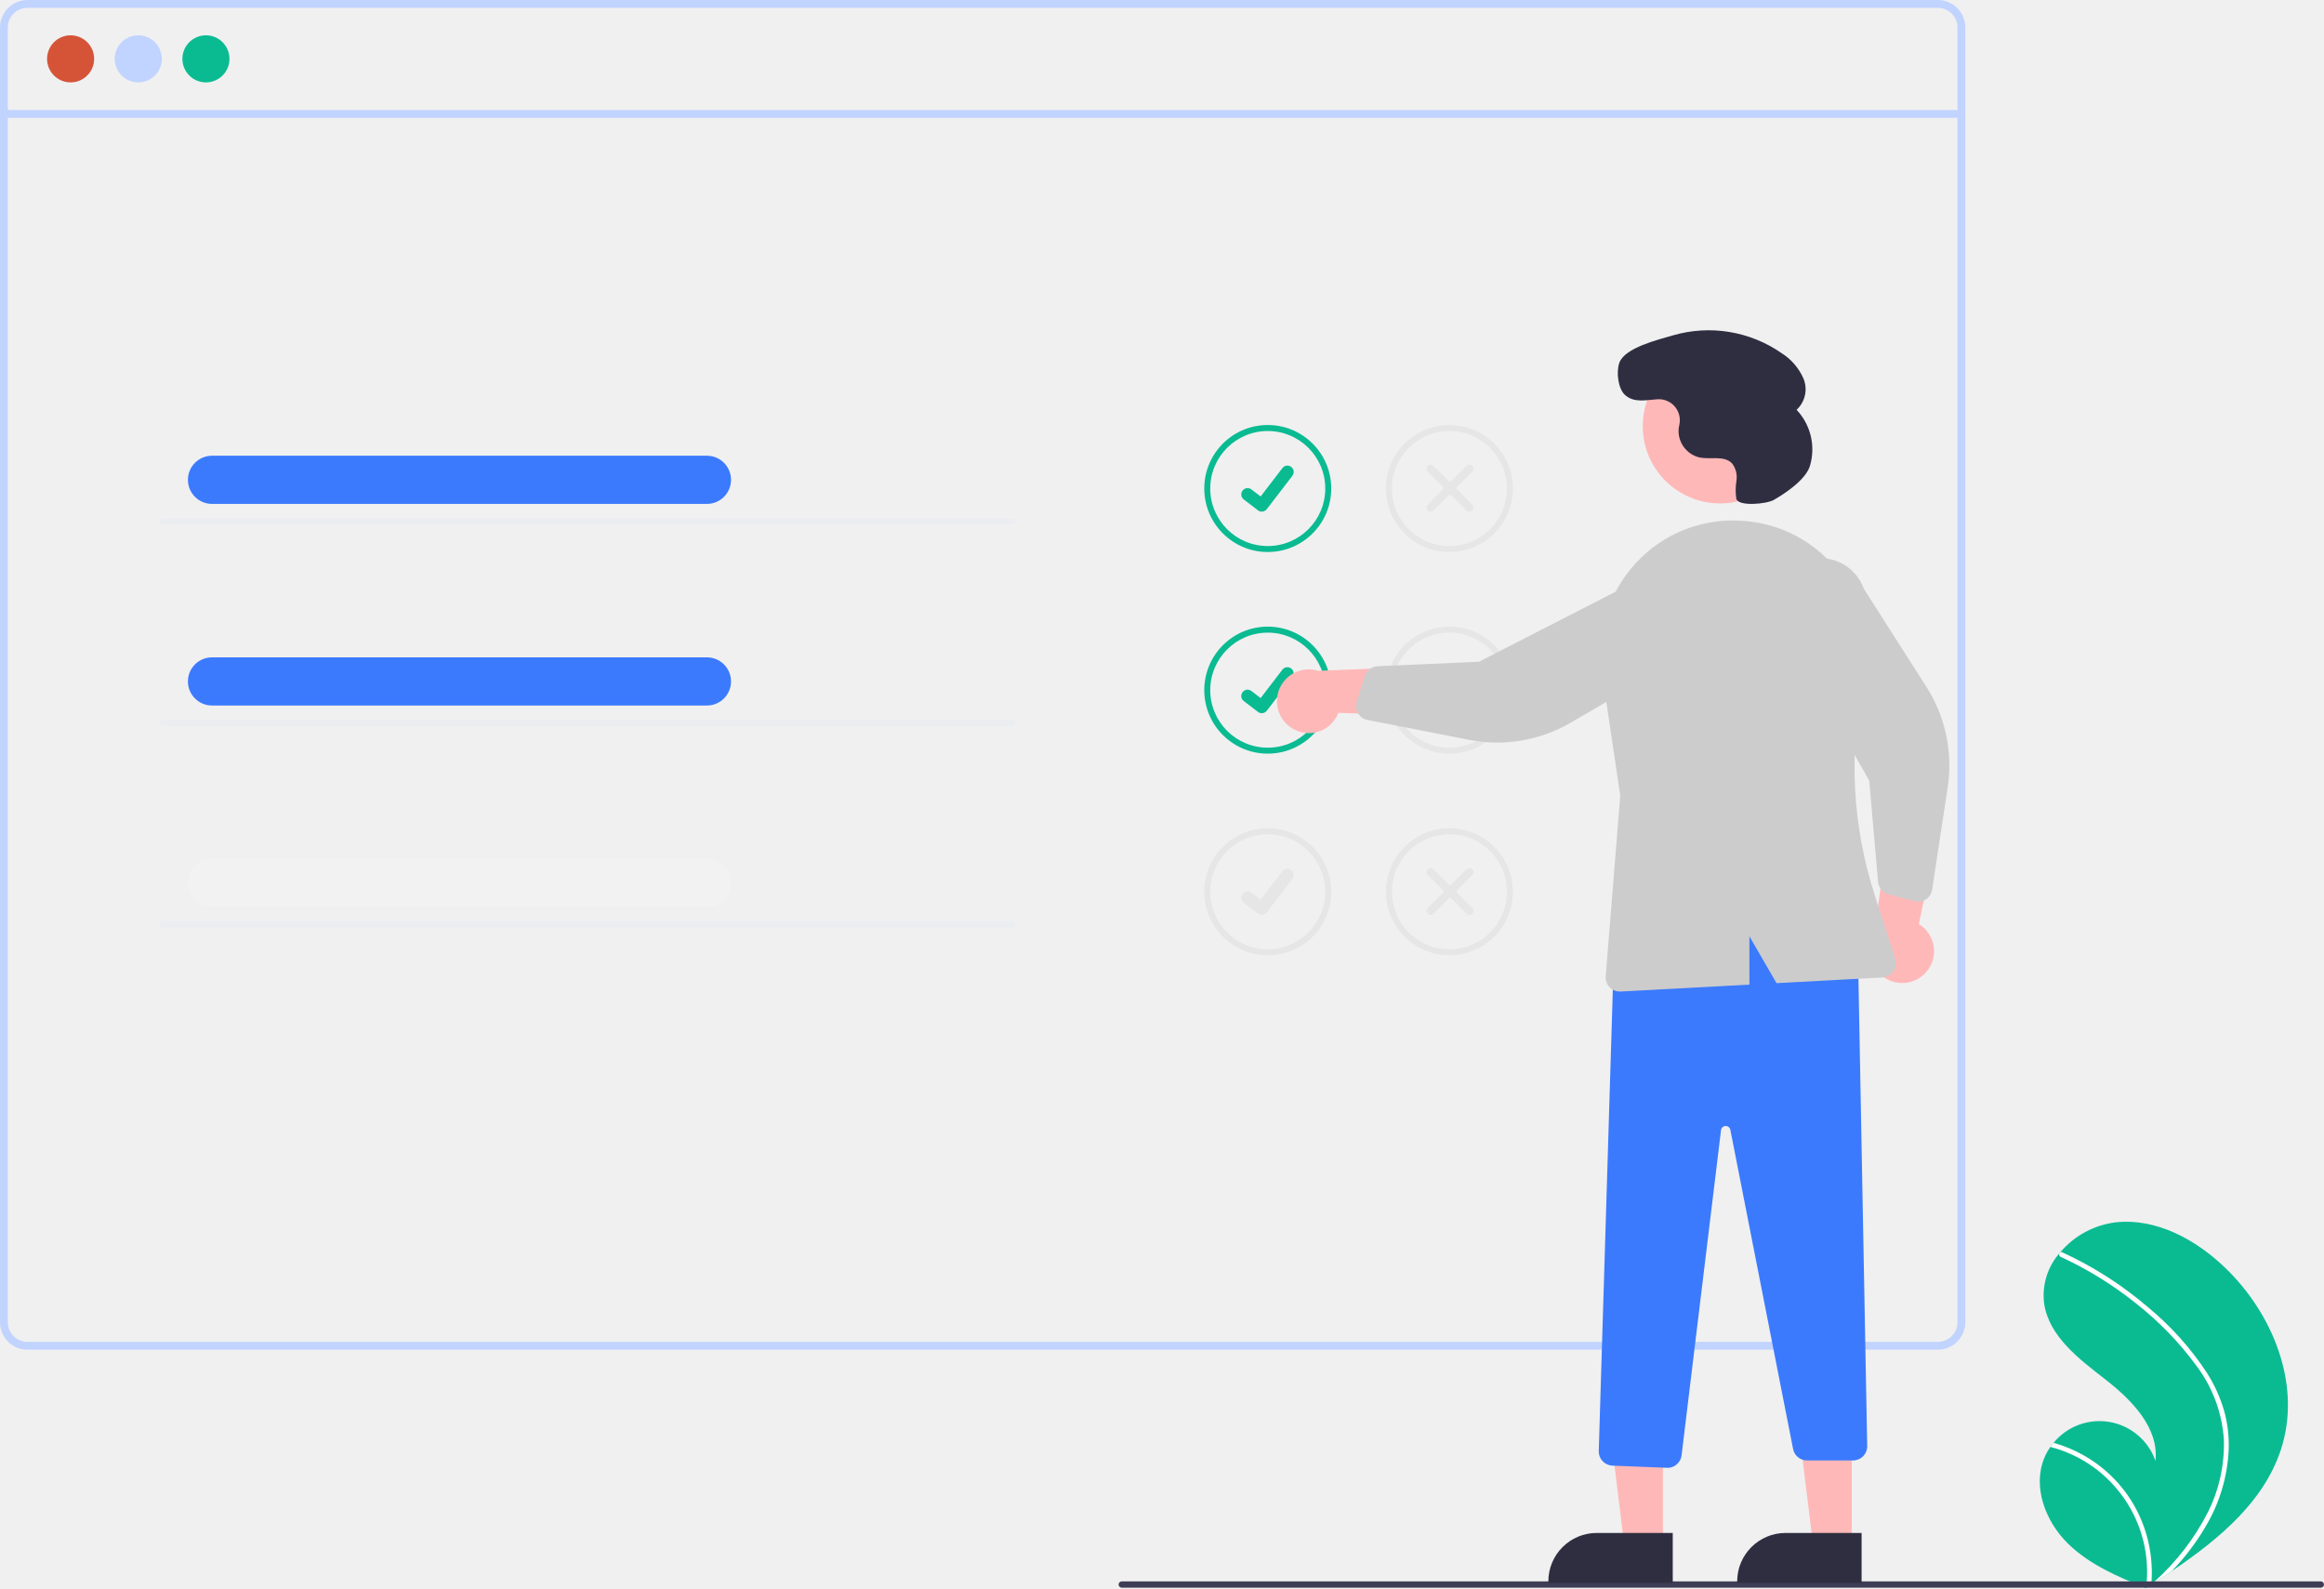
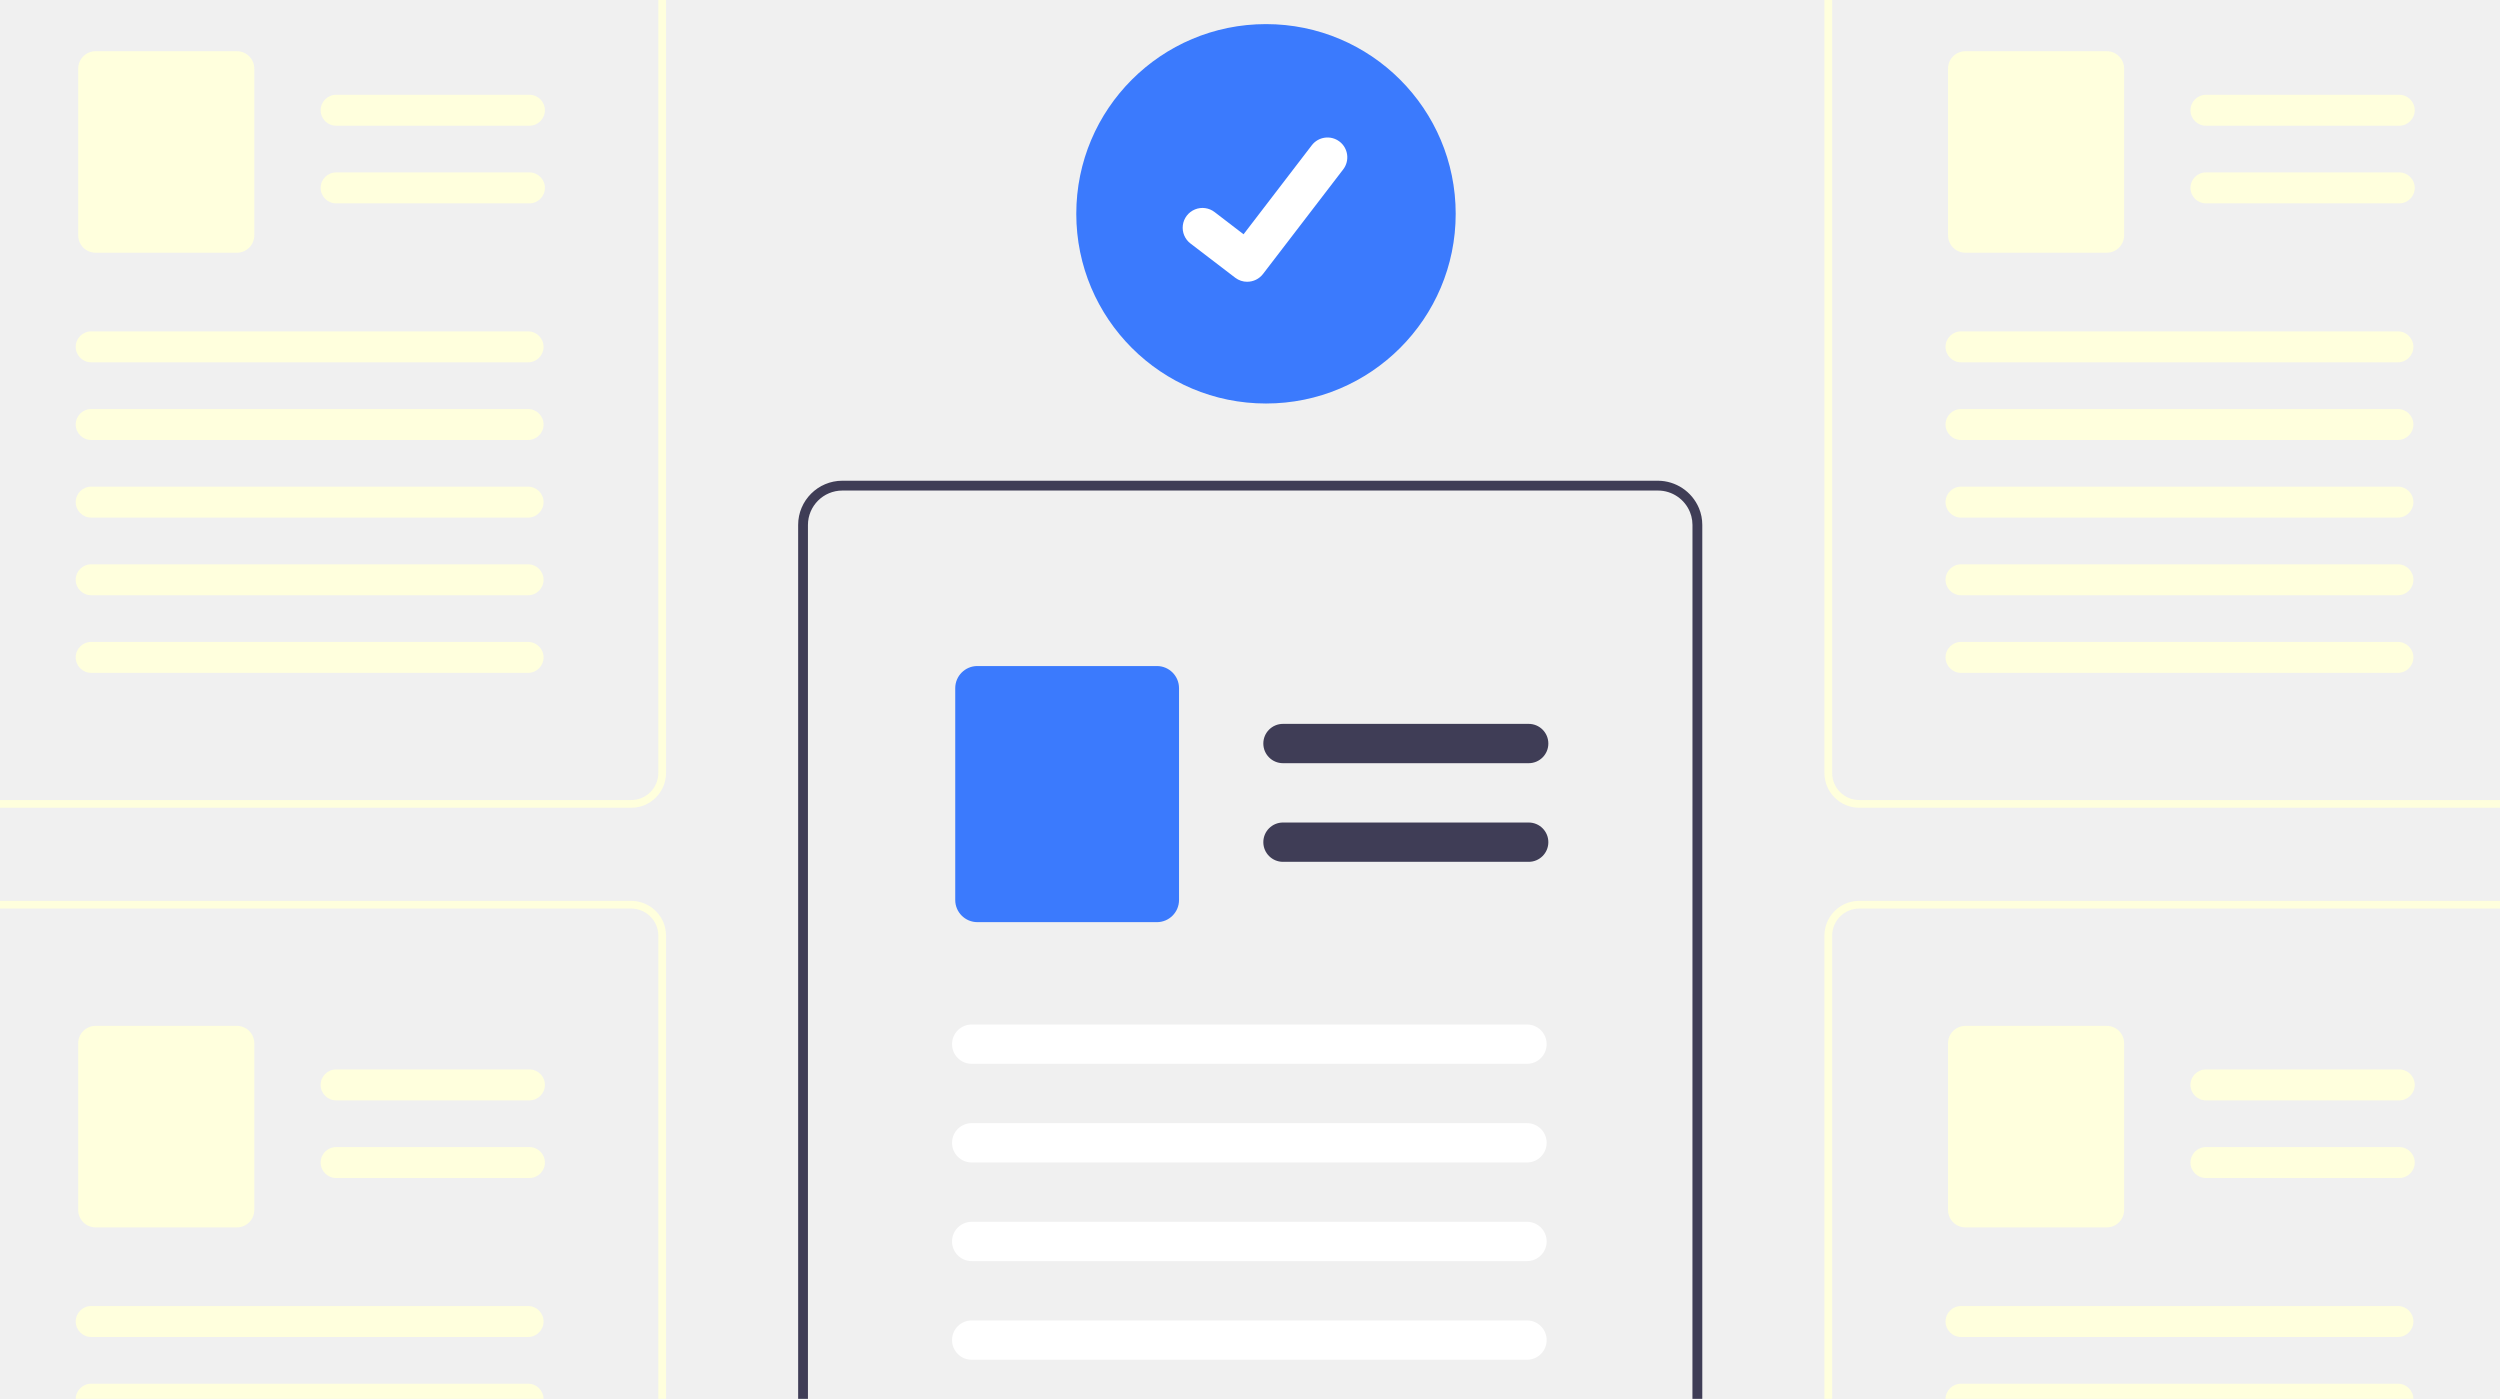
- <svg xmlns="http://www.w3.org/2000/svg" width="319.291" height="218.21" viewBox="0 0 319.291 218.21">
-   <g id="custom_illustration" transform="translate(0)">
-     <path id="Path_184" data-name="Path 184" d="M912.244,616.4c-2.184,7.578-8.563,12.883-15.217,17.39q-1.394.944-2.788,1.845l-.019.011c-.045.029-.09.057-.131.086l-.574.37.1.047s.1.055-.01.009l-.1-.041c-3.865-1.559-7.8-3.233-10.761-6.153-3.073-3.033-4.869-7.789-3.2-11.773a7.606,7.606,0,0,1,.824-1.478c.135-.193.28-.378.432-.559a8.153,8.153,0,0,1,14,2.478c.489-4.551-3.264-8.364-6.876-11.177s-7.719-5.874-8.417-10.4a8.821,8.821,0,0,1,2.081-6.918c.049-.06.1-.119.15-.177a11.9,11.9,0,0,1,7.648-4.1c5.54-.576,10.922,2.357,14.947,6.209C910.811,598.265,914.728,607.785,912.244,616.4Z" transform="translate(-598.663 -417.967)" fill="#0abb92" />
-     <path id="Path_185" data-name="Path 185" d="M903.745,611.941a20.23,20.23,0,0,1,2.423,5.345,17.558,17.558,0,0,1,.607,5.187,22.5,22.5,0,0,1-2.947,10.241,32.389,32.389,0,0,1-4.886,6.529q-1.394.944-2.788,1.845c-.006,0-.013.009-.019.012-.045.029-.089.057-.131.086l-.574.37s.207.1.095.056l-.1-.041a17.745,17.745,0,0,0-13.143-19.4c.135-.193.28-.378.432-.559a18.724,18.724,0,0,1,3.09,1.169,18.343,18.343,0,0,1,8.294,8,18.754,18.754,0,0,1,2.042,10.292c.159-.144.318-.291.472-.437a32.887,32.887,0,0,0,7.312-9.509,20.936,20.936,0,0,0,2.192-9.905,18.921,18.921,0,0,0-3.794-10.225,43.817,43.817,0,0,0-8.307-8.561,49.8,49.8,0,0,0-10.331-6.378.358.358,0,0,1-.18-.459.3.3,0,0,1,.15-.177.265.265,0,0,1,.23.01c.456.21.908.422,1.357.644a50.359,50.359,0,0,1,10.4,6.863A40.541,40.541,0,0,1,903.745,611.941Z" transform="translate(-600.577 -423.419)" fill="#fff" />
-     <path id="Path_186" data-name="Path 186" d="M497.027,197.674H234.562a3.774,3.774,0,0,0-3.77,3.771V379.3a3.774,3.774,0,0,0,3.77,3.771H497.027a3.767,3.767,0,0,0,2.867-1.323.88.88,0,0,0,.082-.1,3.533,3.533,0,0,0,.541-.912,3.679,3.679,0,0,0,.285-1.431V201.445A3.775,3.775,0,0,0,497.027,197.674Zm2.7,181.625a2.67,2.67,0,0,1-.445,1.479,2.788,2.788,0,0,1-1.02.917,2.675,2.675,0,0,1-1.232.3H234.562a2.7,2.7,0,0,1-2.694-2.694V201.445a2.7,2.7,0,0,1,2.694-2.694H497.027a2.7,2.7,0,0,1,2.7,2.694Z" transform="translate(-230.791 -197.674)" fill="#c1d3ff" />
-     <rect id="Rectangle_225" data-name="Rectangle 225" width="268.933" height="1.078" transform="translate(0.537 15.112)" fill="#c1d3ff" />
-     <circle id="Ellipse_35" data-name="Ellipse 35" cx="3.234" cy="3.234" r="3.234" transform="translate(6.466 4.85)" fill="#d55438" />
-     <circle id="Ellipse_36" data-name="Ellipse 36" cx="3.234" cy="3.234" r="3.234" transform="translate(15.763 4.85)" fill="#c1d3ff" />
-     <circle id="Ellipse_37" data-name="Ellipse 37" cx="3.234" cy="3.234" r="3.234" transform="translate(25.059 4.85)" fill="#0abb92" />
-     <path id="Path_187" data-name="Path 187" d="M622.152,350.133a8.723,8.723,0,1,1,8.723-8.723,8.723,8.723,0,0,1-8.723,8.723Zm0-16.62a7.9,7.9,0,1,0,7.9,7.9,7.9,7.9,0,0,0-7.9-7.9Z" transform="translate(-447.977 -274.308)" fill="#0abb92" />
-     <path id="Path_395" data-name="Path 395" d="M628,351.9a.861.861,0,0,1-.518-.172l-.009-.007-1.953-1.494a.868.868,0,1,1,1.056-1.378l1.265.97,2.989-3.9a.867.867,0,0,1,1.216-.161h0l-.019.026.019-.026a.869.869,0,0,1,.16,1.217l-3.516,4.585a.868.868,0,0,1-.69.338Z" transform="translate(-454.644 -281.623)" fill="#0abb92" />
-     <path id="Path_188" data-name="Path 188" d="M679.877,350.133a8.723,8.723,0,1,1,8.723-8.723A8.723,8.723,0,0,1,679.877,350.133Zm0-16.62a7.9,7.9,0,1,0,7.9,7.9A7.9,7.9,0,0,0,679.877,333.513Z" transform="translate(-480.742 -274.308)" fill="#e6e6e6" />
-     <path id="Path_189" data-name="Path 189" d="M690.345,351.6a.559.559,0,0,1-.79,0l-2.093-2.093a.249.249,0,0,0-.352,0l-2.093,2.093a.558.558,0,1,1-.79-.79l2.093-2.093a.249.249,0,0,0,0-.352l-2.093-2.093a.558.558,0,0,1,.79-.79l2.093,2.093a.249.249,0,0,0,.352,0l2.093-2.093a.558.558,0,0,1,.79.79l-2.093,2.093a.249.249,0,0,0,0,.352l2.093,2.093A.559.559,0,0,1,690.345,351.6Z" transform="translate(-488.069 -281.475)" fill="#e6e6e6" />
-     <path id="Path_190" data-name="Path 190" d="M622.152,414.183a8.723,8.723,0,1,1,8.723-8.723,8.723,8.723,0,0,1-8.723,8.723Zm0-16.62a7.9,7.9,0,1,0,7.9,7.9,7.9,7.9,0,0,0-7.9-7.9Z" transform="translate(-447.977 -310.662)" fill="#0abb92" />
-     <path id="Path_395-2" data-name="Path 395" d="M628,415.945a.862.862,0,0,1-.519-.172l-.009-.007-1.953-1.494a.868.868,0,1,1,1.056-1.378l1.265.97,2.989-3.9a.868.868,0,0,1,1.216-.161h0l-.019.026.019-.026a.869.869,0,0,1,.16,1.217l-3.516,4.585a.868.868,0,0,1-.69.338Z" transform="translate(-454.644 -317.978)" fill="#0abb92" />
-     <path id="Path_191" data-name="Path 191" d="M679.877,414.183a8.723,8.723,0,1,1,8.723-8.723A8.723,8.723,0,0,1,679.877,414.183Zm0-16.62a7.9,7.9,0,1,0,7.9,7.9,7.9,7.9,0,0,0-7.9-7.9Z" transform="translate(-480.742 -310.662)" fill="#e6e6e6" />
-     <path id="Path_192" data-name="Path 192" d="M690.344,415.645a.559.559,0,0,1-.79,0l-2.093-2.093a.249.249,0,0,0-.352,0l-2.093,2.093a.558.558,0,1,1-.79-.79l2.093-2.093a.249.249,0,0,0,0-.352l-2.093-2.093a.558.558,0,0,1,.79-.79l2.093,2.093a.249.249,0,0,0,.352,0l2.093-2.093a.558.558,0,1,1,.79.79l-2.093,2.093a.249.249,0,0,0,0,.352l2.093,2.093a.559.559,0,0,1,0,.79Z" transform="translate(-488.069 -317.83)" fill="#e6e6e6" />
-     <path id="Path_193" data-name="Path 193" d="M622.152,478.232a8.723,8.723,0,1,1,8.723-8.723,8.723,8.723,0,0,1-8.723,8.723Zm0-16.62a7.9,7.9,0,1,0,7.9,7.9,7.9,7.9,0,0,0-7.9-7.9Z" transform="translate(-447.977 -347.017)" fill="#e6e6e6" />
-     <path id="Path_395-3" data-name="Path 395" d="M628,479.995a.861.861,0,0,1-.518-.172l-.009-.007-1.953-1.494a.868.868,0,0,1,1.056-1.378l1.265.97,2.989-3.9a.868.868,0,0,1,1.216-.161h0l-.019.026.019-.026a.869.869,0,0,1,.16,1.217l-3.516,4.585a.868.868,0,0,1-.69.339Z" transform="translate(-454.644 -354.333)" fill="#e6e6e6" />
-     <path id="Path_194" data-name="Path 194" d="M679.877,478.232a8.723,8.723,0,1,1,8.723-8.723A8.723,8.723,0,0,1,679.877,478.232Zm0-16.62a7.9,7.9,0,1,0,7.9,7.9,7.9,7.9,0,0,0-7.9-7.9Z" transform="translate(-480.742 -347.017)" fill="#e6e6e6" />
-     <path id="Path_195" data-name="Path 195" d="M690.344,479.7a.559.559,0,0,1-.79,0l-2.093-2.093a.249.249,0,0,0-.352,0l-2.093,2.093a.558.558,0,1,1-.79-.79l2.093-2.093a.249.249,0,0,0,0-.352l-2.093-2.093a.558.558,0,0,1,.79-.79l2.093,2.093a.249.249,0,0,0,.352,0l2.093-2.093a.558.558,0,1,1,.79.79l-2.093,2.093a.249.249,0,0,0,0,.352l2.093,2.093A.559.559,0,0,1,690.344,479.7Z" transform="translate(-488.069 -354.185)" fill="#e6e6e6" />
-     <path id="Path_196" data-name="Path 196" d="M751.385,700.9H586.641a.432.432,0,0,1,0-.865H751.385a.432.432,0,1,1,0,.865Z" transform="translate(-432.527 -482.813)" fill="#3f3d56" />
-     <path id="Path_197" data-name="Path 197" d="M638.648,417.969a4.348,4.348,0,0,0,6.308-2.16l15.443.514-4.195-6.847-14.022.562a4.372,4.372,0,0,0-3.534,7.931Z" transform="translate(-461.079 -317.894)" fill="#ffb8b8" />
-     <path id="Path_198" data-name="Path 198" d="M832.745,477.987a4.348,4.348,0,0,0-1.021-6.589l3.211-15.114-7.475,2.931-1.9,13.9a4.372,4.372,0,0,0,7.189,4.868Z" transform="translate(-568.103 -344.461)" fill="#ffb8b8" />
-     <path id="Path_199" data-name="Path 199" d="M518.1,464.133h-5.3l-2.522-20.447H518.1Z" transform="translate(-289.634 -251.836)" fill="#ffb8b8" />
-     <path id="Path_200" data-name="Path 200" d="M739.849,691.514H722.756V691.3a6.653,6.653,0,0,1,6.653-6.653h10.44Z" transform="translate(-510.031 -474.079)" fill="#2f2e41" />
-     <path id="Path_201" data-name="Path 201" d="M578.1,464.133h-5.3l-2.522-20.447H578.1Z" transform="translate(-323.69 -251.836)" fill="#ffb8b8" />
-     <path id="Path_202" data-name="Path 202" d="M799.849,691.514H782.756V691.3a6.653,6.653,0,0,1,6.653-6.653h10.44Z" transform="translate(-544.087 -474.079)" fill="#2f2e41" />
-     <path id="Path_203" data-name="Path 203" d="M748.135,565.483l-7.5-.3a1.952,1.952,0,0,1-1.867-2l2.114-69.348.138-.05c13.152-4.758,24.032-4.4,33.263,1.1l.1.062,1.266,67.542a1.946,1.946,0,0,1-1.946,1.983h-6.328a1.95,1.95,0,0,1-1.909-1.57l-8.62-43.849a.649.649,0,0,0-1.28.047l-5.421,44.68a1.957,1.957,0,0,1-1.933,1.711Z" transform="translate(-519.117 -363.863)" fill="#3b7afd" />
-     <circle id="Ellipse_38" data-name="Ellipse 38" cx="10.62" cy="10.62" r="10.62" transform="translate(225.698 47.912)" fill="#ffb8b8" />
-     <path id="Path_204" data-name="Path 204" d="M661.737,398.961a1.948,1.948,0,0,1,0-1.161l1.1-3.525a1.952,1.952,0,0,1,1.772-1.364l13.933-.616,22.605-11.588a6.268,6.268,0,0,1,3.8,11.947l-13.853,8.035a20.052,20.052,0,0,1-13.921,2.333l-13.951-2.733a1.948,1.948,0,0,1-1.3-.913A1.926,1.926,0,0,1,661.737,398.961Z" transform="translate(-475.346 -301.396)" fill="#ccc" />
-     <path id="Path_205" data-name="Path 205" d="M815.128,422.126a1.948,1.948,0,0,1-1.16.05l-3.569-.949a1.952,1.952,0,0,1-1.438-1.712l-1.209-13.894-12.54-22.091a6.268,6.268,0,1,1,11.775-4.3l8.618,13.5a20.052,20.052,0,0,1,2.924,13.809l-2.136,14.055a1.948,1.948,0,0,1-.857,1.335,1.925,1.925,0,0,1-.406.2Z" transform="translate(-550.939 -298.386)" fill="#ccc" />
-     <path id="Path_206" data-name="Path 206" d="M744.139,368.914a18.084,18.084,0,0,1,14.5-5.863q.266.016.531.037h0a18.046,18.046,0,0,1,13.041,7.2,18.317,18.317,0,0,1,3.254,14.764,57.233,57.233,0,0,0,1.512,29.35l2.849,8.846a1.945,1.945,0,0,1-1.748,2.539l-14.565.783-3.727-6.438v6.639l-17.7.952c-.035,0-.07,0-.105,0a1.946,1.946,0,0,1-1.939-2.1l2-24.812-2.51-16.852a18.2,18.2,0,0,1,4.608-15.044Z" transform="translate(-519.437 -291.522)" fill="#ccc" />
-     <path id="Path_207" data-name="Path 207" d="M766.265,325.894c-.983.566-4.87.941-5.147-.159l-.006-.024a8.283,8.283,0,0,1,.023-2.475,3.1,3.1,0,0,0-.589-2.343c-1.05-1.133-2.918-.533-4.436-.819a3.746,3.746,0,0,1-2.914-4c.022-.172.055-.344.094-.516a2.885,2.885,0,0,0-3-3.494c-1.534.088-3.19.553-4.46-.584-.982-.879-1.221-3.166-.79-4.411.725-2.092,5.368-3.187,7.395-3.789a17.564,17.564,0,0,1,14.888,2.443,7.883,7.883,0,0,1,3.022,3.5,3.838,3.838,0,0,1-.948,4.29,7.927,7.927,0,0,1,1.836,7.7C770.63,323.174,767.729,325.052,766.265,325.894Z" transform="translate(-522.566 -257.223)" fill="#2f2e41" />
-     <path id="Path_208" data-name="Path 208" d="M361.81,349.066h-68a3.307,3.307,0,1,1,0-6.614h68a3.307,3.307,0,1,1,0,6.614Z" transform="translate(-264.684 -279.85)" fill="#3b7afd" />
-     <path id="Path_209" data-name="Path 209" d="M398.684,363.134H281.937a.432.432,0,1,1,0-.865H398.684a.432.432,0,1,1,0,.865Z" transform="translate(-259.576 -291.099)" fill="rgba(193,211,255,0.1)" />
-     <path id="Path_210" data-name="Path 210" d="M361.81,413.115h-68a3.307,3.307,0,0,1,0-6.614h68a3.307,3.307,0,0,1,0,6.614Z" transform="translate(-264.684 -316.205)" fill="#3b7afd" />
-     <path id="Path_211" data-name="Path 211" d="M398.684,427.184H281.937a.432.432,0,1,1,0-.865H398.684a.432.432,0,1,1,0,.865Z" transform="translate(-259.576 -327.454)" fill="rgba(193,211,255,0.1)" />
-     <path id="Path_212" data-name="Path 212" d="M361.81,477.165h-68a3.307,3.307,0,1,1,0-6.614h68a3.307,3.307,0,1,1,0,6.614Z" transform="translate(-264.684 -352.56)" fill="#f2f2f2" />
-     <path id="Path_213" data-name="Path 213" d="M398.684,491.234H281.937a.432.432,0,1,1,0-.865H398.684a.432.432,0,1,1,0,.865Z" transform="translate(-259.576 -363.808)" fill="rgba(193,211,255,0.1)" />
+ <svg xmlns="http://www.w3.org/2000/svg" width="529" height="296" viewBox="0 0 529 296">
+   <defs>
+     <clipPath id="clip-path">
+       <path id="Rectangle_387" data-name="Rectangle 387" d="M10,0H519a10,10,0,0,1,10,10V296a0,0,0,0,1,0,0H0a0,0,0,0,1,0,0V10A10,10,0,0,1,10,0Z" fill="#a0ffe6" />
+     </clipPath>
+   </defs>
+   <g id="custom" clip-path="url(#clip-path)">
+     <g id="Group_506" data-name="Group 506" transform="translate(-76.618 -69.607)">
+       <g id="Group_511" data-name="Group 511" transform="translate(67.01 53.985)">
+         <path id="Path_410" data-name="Path 410" d="M350.169,363.2a7.443,7.443,0,0,0-6.8-4.553H207.545A7.366,7.366,0,0,0,200.183,366V537.823a7.366,7.366,0,0,0,7.362,7.362h135.82a7.372,7.372,0,0,0,7.362-7.362V366A7.229,7.229,0,0,0,350.169,363.2Zm-1.076,174.629a5.735,5.735,0,0,1-5.723,5.724H207.545a5.723,5.723,0,0,1-5.723-5.724h0V366a5.735,5.735,0,0,1,5.723-5.723h135.82a5.756,5.756,0,0,1,5.317,3.608,6.357,6.357,0,0,1,.215.646,5.672,5.672,0,0,1,.2,1.478Z" transform="translate(-200.183 -358.643)" fill="#ffd" />
+         <path id="Path_411" data-name="Path 411" d="M306.619,392.532h-40.91a3.273,3.273,0,1,1,0-6.546h40.909a3.273,3.273,0,0,1,0,6.546Z" transform="translate(-184.98 -350.308)" fill="#ffd" />
+         <path id="Path_412" data-name="Path 412" d="M306.619,406.342h-40.91a3.273,3.273,0,1,1,0-6.546h40.909a3.273,3.273,0,0,1,0,6.546Z" transform="translate(-184.98 -347.69)" fill="#ffd" />
+         <path id="Path_413" data-name="Path 413" d="M254.786,421.29h-29.9a3.685,3.685,0,0,1-3.682-3.682v-35.28a3.685,3.685,0,0,1,3.682-3.682h29.9a3.687,3.687,0,0,1,3.682,3.682v35.28A3.685,3.685,0,0,1,254.786,421.29Z" transform="translate(-195.049 -352.189)" fill="#ffd" />
+         <path id="Path_414" data-name="Path 414" d="M316.507,434.618H224.053a3.273,3.273,0,0,1,0-6.546h92.454a3.273,3.273,0,1,1,0,6.546Z" transform="translate(-195.153 -342.329)" fill="#ffd" />
+         <path id="Path_415" data-name="Path 415" d="M316.507,448.432H224.053a3.273,3.273,0,0,1,0-6.546h92.454a3.273,3.273,0,1,1,0,6.546Z" transform="translate(-195.153 -339.71)" fill="#ffd" />
+         <path id="Path_416" data-name="Path 416" d="M316.507,462.237H224.053a3.273,3.273,0,1,1,0-6.546h92.454a3.273,3.273,0,1,1,0,6.546Z" transform="translate(-195.153 -337.092)" fill="#ffd" />
+         <path id="Path_417" data-name="Path 417" d="M316.507,476.05H224.053a3.273,3.273,0,0,1,0-6.546h92.454a3.273,3.273,0,1,1,0,6.546Z" transform="translate(-195.153 -334.473)" fill="#ffd" />
+         <path id="Path_418" data-name="Path 418" d="M316.507,489.856H224.053a3.273,3.273,0,1,1,0-6.546h92.454a3.273,3.273,0,1,1,0,6.546Z" transform="translate(-195.153 -331.856)" fill="#ffd" />
+       </g>
+       <g id="Group_512" data-name="Group 512" transform="translate(67.01 260.223)">
+         <path id="Path_410-2" data-name="Path 410" d="M350.169,363.2a7.443,7.443,0,0,0-6.8-4.553H207.545A7.366,7.366,0,0,0,200.183,366V537.823a7.366,7.366,0,0,0,7.362,7.362h135.82a7.372,7.372,0,0,0,7.362-7.362V366A7.229,7.229,0,0,0,350.169,363.2Zm-1.076,174.629a5.735,5.735,0,0,1-5.723,5.724H207.545a5.723,5.723,0,0,1-5.723-5.724h0V366a5.735,5.735,0,0,1,5.723-5.723h135.82a5.756,5.756,0,0,1,5.317,3.608,6.357,6.357,0,0,1,.215.646,5.672,5.672,0,0,1,.2,1.478Z" transform="translate(-200.183 -358.643)" fill="#ffd" />
+         <path id="Path_411-2" data-name="Path 411" d="M306.619,392.532h-40.91a3.273,3.273,0,1,1,0-6.546h40.909a3.273,3.273,0,0,1,0,6.546Z" transform="translate(-184.98 -350.308)" fill="#ffd" />
+         <path id="Path_412-2" data-name="Path 412" d="M306.619,406.342h-40.91a3.273,3.273,0,1,1,0-6.546h40.909a3.273,3.273,0,0,1,0,6.546Z" transform="translate(-184.98 -347.69)" fill="#ffd" />
+         <path id="Path_413-2" data-name="Path 413" d="M254.786,421.29h-29.9a3.685,3.685,0,0,1-3.682-3.682v-35.28a3.685,3.685,0,0,1,3.682-3.682h29.9a3.687,3.687,0,0,1,3.682,3.682v35.28A3.685,3.685,0,0,1,254.786,421.29Z" transform="translate(-195.049 -352.189)" fill="#ffd" />
+         <path id="Path_414-2" data-name="Path 414" d="M316.507,434.618H224.053a3.273,3.273,0,0,1,0-6.546h92.454a3.273,3.273,0,1,1,0,6.546Z" transform="translate(-195.153 -342.329)" fill="#ffd" />
+         <path id="Path_415-2" data-name="Path 415" d="M316.507,448.432H224.053a3.273,3.273,0,0,1,0-6.546h92.454a3.273,3.273,0,1,1,0,6.546Z" transform="translate(-195.153 -339.71)" fill="#ffd" />
+         <path id="Path_416-2" data-name="Path 416" d="M316.507,462.237H224.053a3.273,3.273,0,1,1,0-6.546h92.454a3.273,3.273,0,1,1,0,6.546Z" transform="translate(-195.153 -337.092)" fill="#ffd" />
+         <path id="Path_417-2" data-name="Path 417" d="M316.507,476.05H224.053a3.273,3.273,0,0,1,0-6.546h92.454a3.273,3.273,0,1,1,0,6.546Z" transform="translate(-195.153 -334.473)" fill="#ffd" />
+         <path id="Path_418-2" data-name="Path 418" d="M316.507,489.856H224.053a3.273,3.273,0,1,1,0-6.546h92.454a3.273,3.273,0,1,1,0,6.546Z" transform="translate(-195.153 -331.856)" fill="#ffd" />
+       </g>
+       <g id="Group_513" data-name="Group 513" transform="translate(462.666 260.223)">
+         <path id="Path_410-3" data-name="Path 410" d="M350.169,363.2a7.443,7.443,0,0,0-6.8-4.553H207.545A7.366,7.366,0,0,0,200.183,366V537.823a7.366,7.366,0,0,0,7.362,7.362h135.82a7.372,7.372,0,0,0,7.362-7.362V366A7.229,7.229,0,0,0,350.169,363.2Zm-1.076,174.629a5.735,5.735,0,0,1-5.723,5.724H207.545a5.723,5.723,0,0,1-5.723-5.724h0V366a5.735,5.735,0,0,1,5.723-5.723h135.82a5.756,5.756,0,0,1,5.317,3.608,6.357,6.357,0,0,1,.215.646,5.672,5.672,0,0,1,.2,1.478Z" transform="translate(-200.183 -358.643)" fill="#ffd" />
+         <path id="Path_411-3" data-name="Path 411" d="M306.619,392.532h-40.91a3.273,3.273,0,1,1,0-6.546h40.909a3.273,3.273,0,0,1,0,6.546Z" transform="translate(-184.98 -350.308)" fill="#ffd" />
+         <path id="Path_412-3" data-name="Path 412" d="M306.619,406.342h-40.91a3.273,3.273,0,1,1,0-6.546h40.909a3.273,3.273,0,0,1,0,6.546Z" transform="translate(-184.98 -347.69)" fill="#ffd" />
+         <path id="Path_413-3" data-name="Path 413" d="M254.786,421.29h-29.9a3.685,3.685,0,0,1-3.682-3.682v-35.28a3.685,3.685,0,0,1,3.682-3.682h29.9a3.687,3.687,0,0,1,3.682,3.682v35.28A3.685,3.685,0,0,1,254.786,421.29Z" transform="translate(-195.049 -352.189)" fill="#ffd" />
+         <path id="Path_414-3" data-name="Path 414" d="M316.507,434.618H224.053a3.273,3.273,0,0,1,0-6.546h92.454a3.273,3.273,0,1,1,0,6.546Z" transform="translate(-195.153 -342.329)" fill="#ffd" />
+         <path id="Path_415-3" data-name="Path 415" d="M316.507,448.432H224.053a3.273,3.273,0,0,1,0-6.546h92.454a3.273,3.273,0,1,1,0,6.546Z" transform="translate(-195.153 -339.71)" fill="#ffd" />
+         <path id="Path_416-3" data-name="Path 416" d="M316.507,462.237H224.053a3.273,3.273,0,1,1,0-6.546h92.454a3.273,3.273,0,1,1,0,6.546Z" transform="translate(-195.153 -337.092)" fill="#ffd" />
+         <path id="Path_417-3" data-name="Path 417" d="M316.507,476.05H224.053a3.273,3.273,0,0,1,0-6.546h92.454a3.273,3.273,0,1,1,0,6.546Z" transform="translate(-195.153 -334.473)" fill="#ffd" />
+         <path id="Path_418-3" data-name="Path 418" d="M316.507,489.856H224.053a3.273,3.273,0,1,1,0-6.546h92.454a3.273,3.273,0,1,1,0,6.546Z" transform="translate(-195.153 -331.856)" fill="#ffd" />
+       </g>
+       <g id="Group_514" data-name="Group 514" transform="translate(462.666 53.985)">
+         <path id="Path_410-4" data-name="Path 410" d="M350.169,363.2a7.443,7.443,0,0,0-6.8-4.553H207.545A7.366,7.366,0,0,0,200.183,366V537.823a7.366,7.366,0,0,0,7.362,7.362h135.82a7.372,7.372,0,0,0,7.362-7.362V366A7.229,7.229,0,0,0,350.169,363.2Zm-1.076,174.629a5.735,5.735,0,0,1-5.723,5.724H207.545a5.723,5.723,0,0,1-5.723-5.724h0V366a5.735,5.735,0,0,1,5.723-5.723h135.82a5.756,5.756,0,0,1,5.317,3.608,6.357,6.357,0,0,1,.215.646,5.672,5.672,0,0,1,.2,1.478Z" transform="translate(-200.183 -358.643)" fill="#ffd" />
+         <path id="Path_411-4" data-name="Path 411" d="M306.619,392.532h-40.91a3.273,3.273,0,1,1,0-6.546h40.909a3.273,3.273,0,0,1,0,6.546Z" transform="translate(-184.98 -350.308)" fill="#ffd" />
+         <path id="Path_412-4" data-name="Path 412" d="M306.619,406.342h-40.91a3.273,3.273,0,1,1,0-6.546h40.909a3.273,3.273,0,0,1,0,6.546Z" transform="translate(-184.98 -347.69)" fill="#ffd" />
+         <path id="Path_413-4" data-name="Path 413" d="M254.786,421.29h-29.9a3.685,3.685,0,0,1-3.682-3.682v-35.28a3.685,3.685,0,0,1,3.682-3.682h29.9a3.687,3.687,0,0,1,3.682,3.682v35.28A3.685,3.685,0,0,1,254.786,421.29Z" transform="translate(-195.049 -352.189)" fill="#ffd" />
+         <path id="Path_414-4" data-name="Path 414" d="M316.507,434.618H224.053a3.273,3.273,0,0,1,0-6.546h92.454a3.273,3.273,0,1,1,0,6.546Z" transform="translate(-195.153 -342.329)" fill="#ffd" />
+         <path id="Path_415-4" data-name="Path 415" d="M316.507,448.432H224.053a3.273,3.273,0,0,1,0-6.546h92.454a3.273,3.273,0,1,1,0,6.546Z" transform="translate(-195.153 -339.71)" fill="#ffd" />
+         <path id="Path_416-4" data-name="Path 416" d="M316.507,462.237H224.053a3.273,3.273,0,1,1,0-6.546h92.454a3.273,3.273,0,1,1,0,6.546Z" transform="translate(-195.153 -337.092)" fill="#ffd" />
+         <path id="Path_417-4" data-name="Path 417" d="M316.507,476.05H224.053a3.273,3.273,0,0,1,0-6.546h92.454a3.273,3.273,0,1,1,0,6.546Z" transform="translate(-195.153 -334.473)" fill="#ffd" />
+         <path id="Path_418-4" data-name="Path 418" d="M316.507,489.856H224.053a3.273,3.273,0,1,1,0-6.546h92.454a3.273,3.273,0,1,1,0,6.546Z" transform="translate(-195.153 -331.856)" fill="#ffd" />
+       </g>
+       <g id="Group_509" data-name="Group 509" transform="translate(217.554 54.097)">
+         <g id="Group_507" data-name="Group 507" transform="translate(86.806 20.611)">
+           <circle id="Ellipse_44" data-name="Ellipse 44" cx="40.141" cy="40.141" r="40.141" fill="#3b7afd" />
+           <path id="Path_395" data-name="Path 395" d="M471.172,365.941a4.163,4.163,0,0,1-2.5-.832l-.045-.034-9.434-7.216a4.192,4.192,0,1,1,5.1-6.654l6.11,4.686,14.439-18.838a4.19,4.19,0,0,1,5.875-.776h0l-.09.124.092-.124a4.2,4.2,0,0,1,.775,5.876L474.51,364.3a4.193,4.193,0,0,1-3.335,1.635Z" transform="translate(-435.008 -311.418)" fill="#fff" />
+         </g>
+         <g id="Group_508" data-name="Group 508" transform="translate(0 117.232)">
+           <path id="Path_336" data-name="Path 336" d="M583.071,427.974a9.456,9.456,0,0,0-8.647-5.786h-172.6a9.361,9.361,0,0,0-9.356,9.357V649.906a9.362,9.362,0,0,0,9.357,9.357H574.429a9.369,9.369,0,0,0,9.356-9.357V431.545a9.189,9.189,0,0,0-.709-3.571ZM581.7,649.906a7.287,7.287,0,0,1-7.279,7.279h-172.6a7.28,7.28,0,0,1-7.279-7.276V431.546a7.289,7.289,0,0,1,7.279-7.279H574.43a7.315,7.315,0,0,1,6.756,4.579,8.124,8.124,0,0,1,.274.821,7.218,7.218,0,0,1,.249,1.879Z" transform="translate(-364.517 -422.189)" fill="#3f3d56" />
+           <path id="Path_337" data-name="Path 337" d="M527.729,465.257H475.738a4.159,4.159,0,1,1,0-8.319h51.991a4.159,4.159,0,1,1,0,8.319Z" transform="translate(-345.195 -405.488)" fill="#3f3d56" />
+           <path id="Path_338" data-name="Path 338" d="M527.729,482.807H475.738a4.159,4.159,0,1,1,0-8.319h51.991a4.159,4.159,0,1,1,0,8.319Z" transform="translate(-345.195 -402.165)" fill="#3f3d56" />
+           <path id="Path_339" data-name="Path 339" d="M461.858,501.8H423.863a4.685,4.685,0,0,1-4.68-4.68V452.288a4.684,4.684,0,0,1,4.679-4.68h37.995a4.684,4.684,0,0,1,4.679,4.679v44.837a4.685,4.685,0,0,1-4.68,4.679Z" transform="translate(-357.991 -408.397)" fill="#3b7afd" />
+           <path id="Path_340" data-name="Path 340" d="M540.3,518.743H422.8a4.159,4.159,0,0,1,0-8.319H540.3a4.159,4.159,0,0,1,0,8.319Z" transform="translate(-358.124 -395.36)" fill="#fff" />
+           <path id="Path_341" data-name="Path 341" d="M540.3,536.293H422.8a4.159,4.159,0,1,1,0-8.319H540.3a4.159,4.159,0,0,1,0,8.319Z" transform="translate(-358.124 -392.037)" fill="#fff" />
+           <path id="Path_342" data-name="Path 342" d="M540.3,553.843H422.8a4.159,4.159,0,0,1,0-8.319H540.3a4.159,4.159,0,0,1,0,8.319Z" transform="translate(-358.124 -388.714)" fill="#fff" />
+           <path id="Path_343" data-name="Path 343" d="M540.3,571.393H422.8a4.159,4.159,0,0,1,0-8.319H540.3a4.159,4.159,0,0,1,0,8.319Z" transform="translate(-358.124 -385.391)" fill="#fff" />
+           <path id="Path_344" data-name="Path 344" d="M540.3,588.943H422.8a4.159,4.159,0,0,1,0-8.319H540.3a4.159,4.159,0,0,1,0,8.319Z" transform="translate(-358.124 -382.068)" fill="#fff" />
+         </g>
+       </g>
+     </g>
  </g>
</svg>
